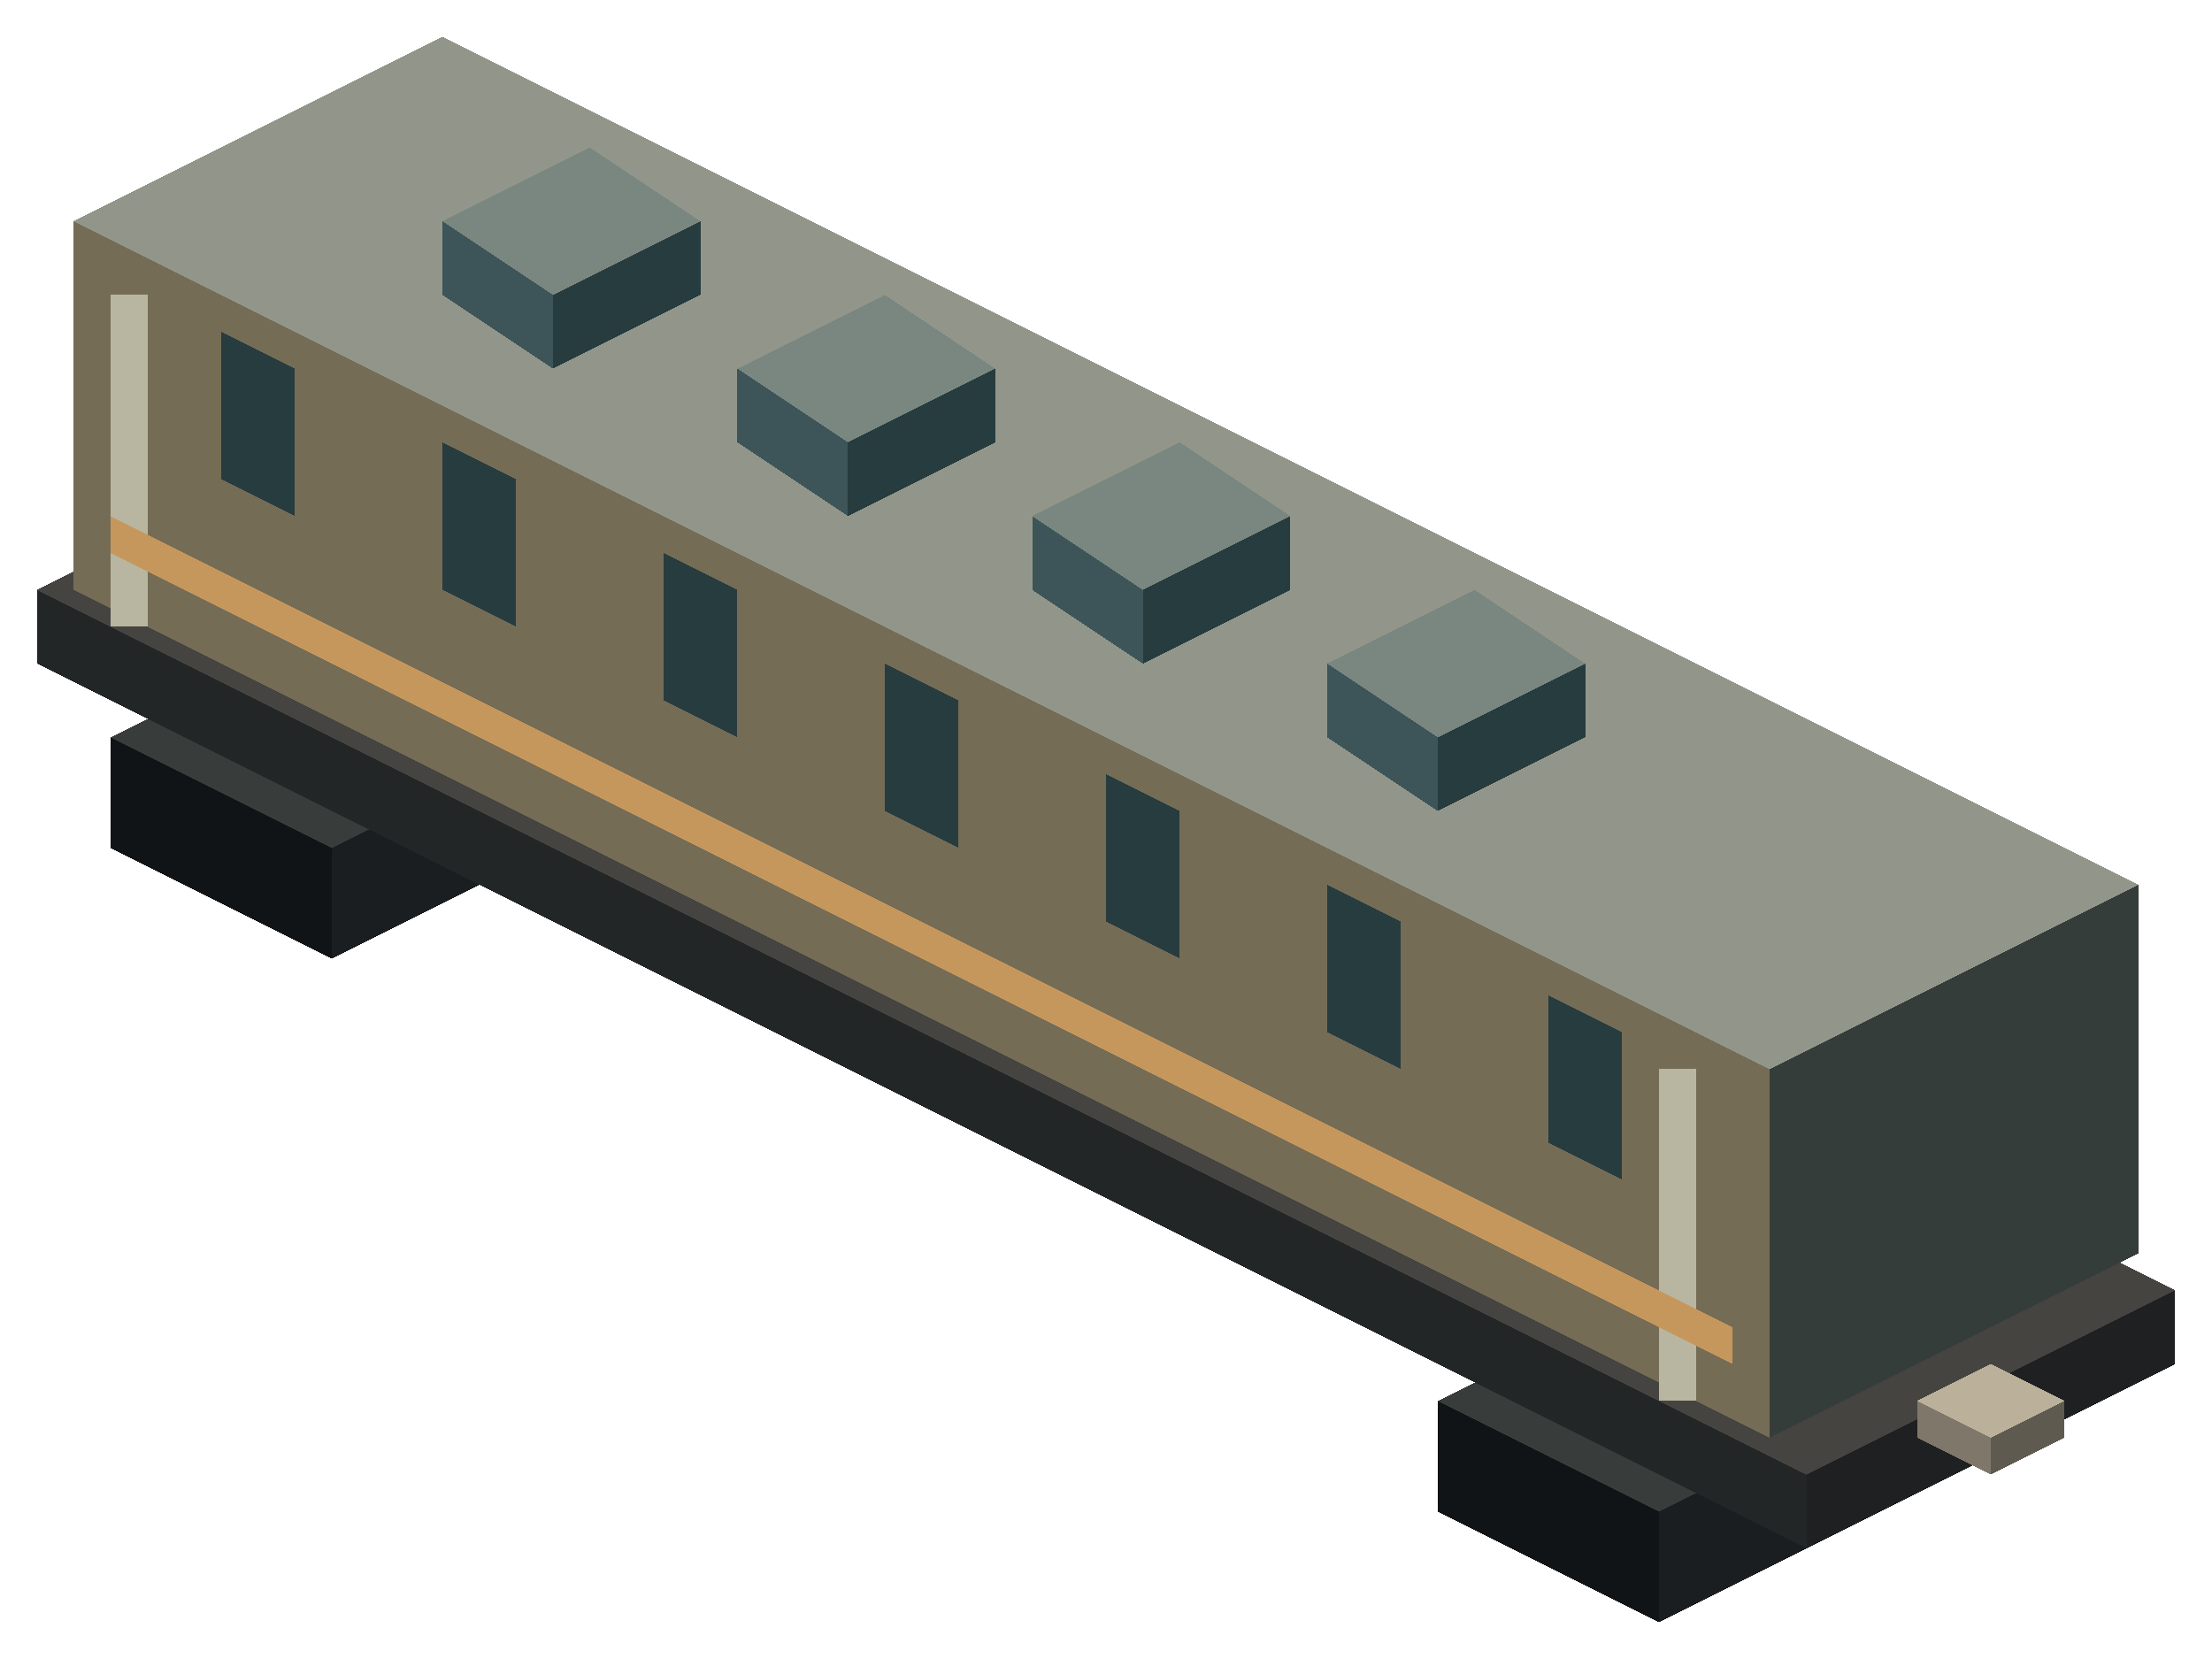
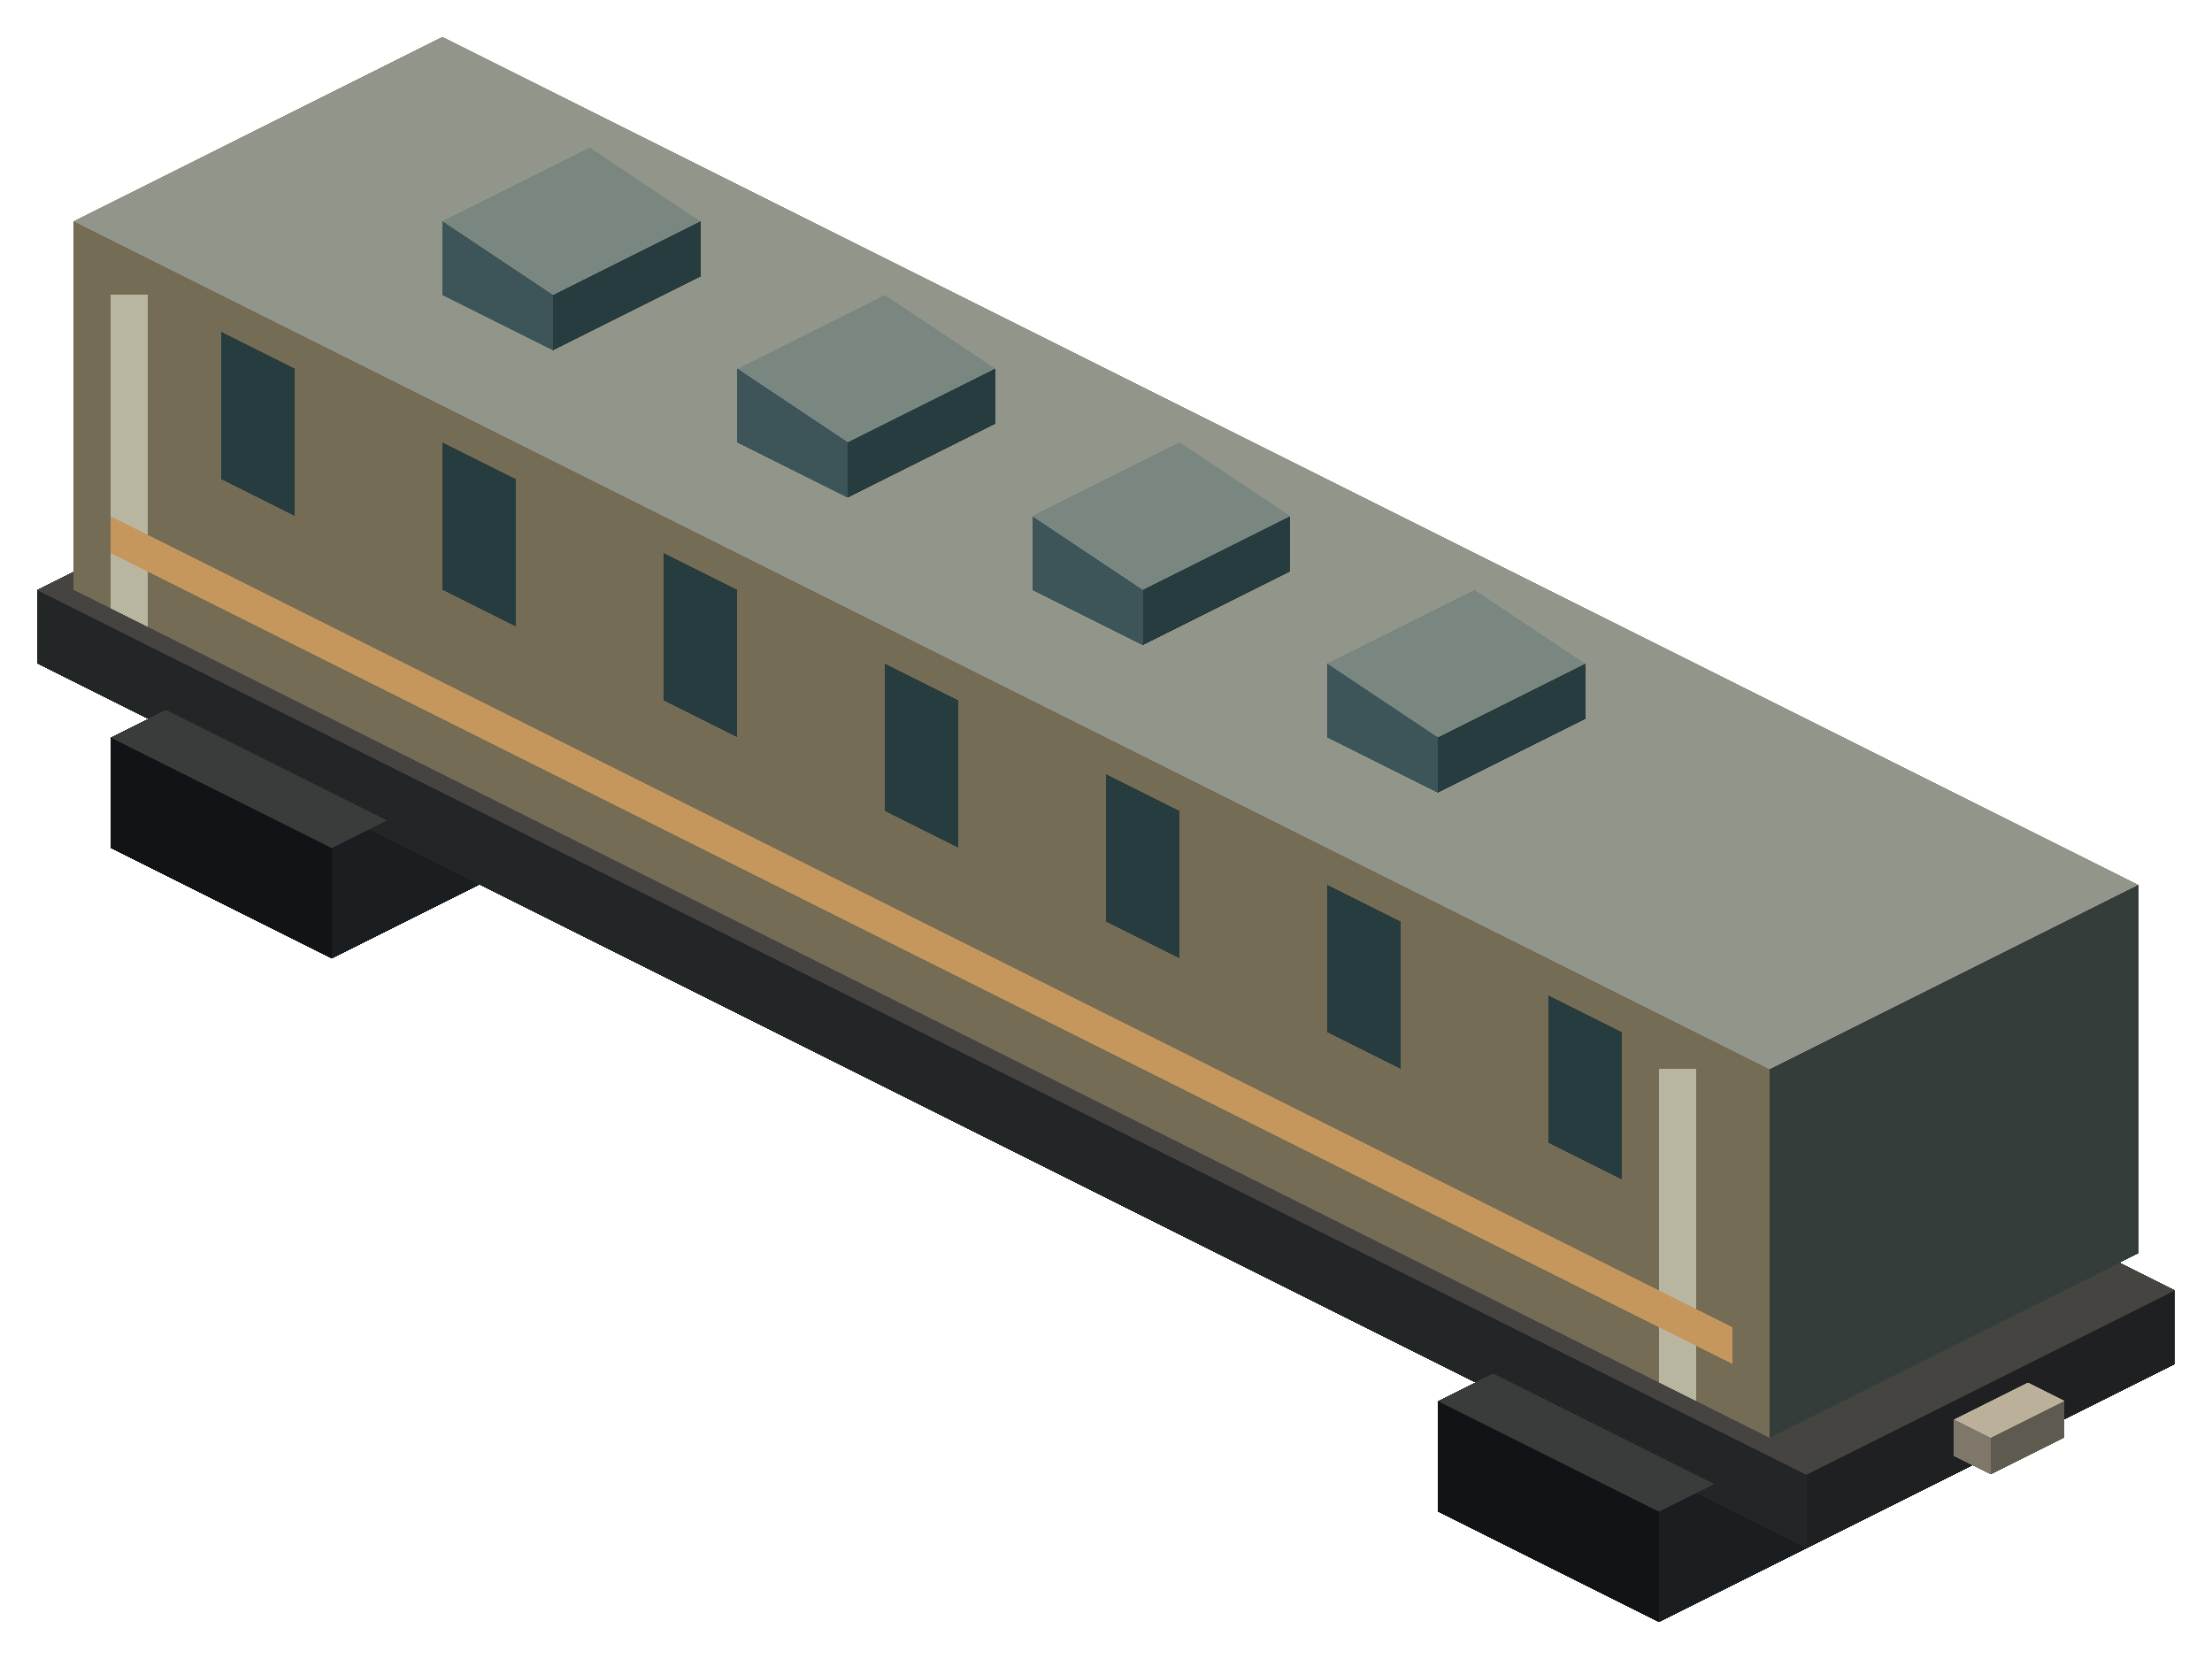
<svg xmlns="http://www.w3.org/2000/svg" width="60" height="45" viewBox="0 0 60 45" shape-rendering="crispEdges" data-template="railyard-car-kitchen" data-anchor-x="6" data-anchor-y="18" data-length-m="24">
+   <g id="silhouette-underlays">
+     <path d="M4,14 6,13 8,14 8,15 6,16 4,15Z" fill="#5f5a50" />
+     <path d="M3,20 15,14 21,17 21,20 9,26 3,23Z" fill="#1a1e20" />
+     <path d="M39,38 51,32 57,35 57,38 45,44 39,41Z" fill="#1a1e20" />
+     <path d="M1,16 11,11 59,35 59,37 49,42 1,18Z" fill="#1e2022" />
+     <path d="M2,6 12,1 58,24 58,34 48,39 2,16Z" fill="#353d3a" />
+     <path d="M12,6 16,4 19,6 19,8 15,10 12,8Z" fill="#273c3e" />
+     <path d="M20,10 24,8 27,10 27,12 23,14 20,12Z" fill="#273c3e" />
+     <path d="M28,14 32,12 35,14 35,16 31,18 28,16Z" fill="#273c3e" />
+     <path d="M36,18 40,16 43,18 43,20 39,22 36,20Z" fill="#273c3e" />
+     <path d="M52,38 54,37 56,38 56,39 54,40 52,39Z" fill="#5f5a50" />
+   </g>
  <g id="coupler">
-     <polygon points="4,14 6,13 8,14 8,15 6,16 4,15" fill="#5f5a50" />
-     <polygon points="4,15 6,16 6,15 4,14" fill="#7f786a" />
-     <polygon points="8,15 6,16 6,15 8,14" fill="#5f5a50" />
-     <polygon points="6,13 8,14 6,15 4,14" fill="#bbb09a" />
-   </g>
+ </g>
  <g id="trucks">
-     <polygon points="3,20 15,14 21,17 21,20 9,26 3,23" fill="#1a1e20" />
-     <polygon points="3,23 9,26 9,23 3,20" fill="#111416" />
-     <polygon points="21,20 9,26 9,23 21,17" fill="#1a1e20" />
-     <polygon points="15,14 21,17 9,23 3,20" fill="#383c3b" />
-     <polygon points="39,38 51,32 57,35 57,38 45,44 39,41" fill="#1a1e20" />
-     <polygon points="39,41 45,44 45,41 39,38" fill="#111416" />
-     <polygon points="57,38 45,44 45,41 57,35" fill="#1a1e20" />
-     <polygon points="51,32 57,35 45,41 39,38" fill="#383c3b" />
+     <path d="M3,20 9,23 9,26 3,23ZM39,38 45,41 45,44 39,41Z" fill="#111416" />
+     <path d="M13,24 9,26 9,23 10,22.5ZM49,42 49,42 45,44 45,41 46,40.5Z" fill="#1a1e20" />
+     <path d="M4.5,19.25 10.5,22.25 9,23 3,20ZM40.5,37.25 46.5,40.25 45,41 39,38Z" fill="#383c3b" />
  </g>
  <g id="underframe">
-     <polygon points="1,16 11,11 59,35 59,37 49,42 1,18" fill="#1e2022" />
-     <polygon points="1,18 49,42 49,40 1,16" fill="#232626" />
-     <polygon points="59,37 49,42 49,40 59,35" fill="#1e2022" />
-     <polygon points="11,11 59,35 49,40 1,16" fill="#454440" />
+     <path d="M1,17.5 1,16 49,40 49,41.5ZM46.5,40.25 49,41.5 49,42 46,40.5ZM10.5,22.25 40.5,37.25 40,37.5 10,22.5ZM1,17.5 4.5,19.25 4,19.5 1,18Z" fill="#232626" />
+     <path d="M54,38 53,38.5 52.5,38.25 54,37.5ZM59,36.5 56,38 54.5,37.25 59,35ZM55,37.5 54,38 54,37.5 54.5,37.25ZM56,38 59,36.5 59,37 56,38.5ZM53.5,39.75 49,42 49,40 51.5,38.75ZM53,38.5 53,39.5 51.5,38.75 52.5,38.25Z" fill="#1e2022" />
+     <path d="M2,15.5 2,16.5 1,16ZM48,39 57.5,34.25 59,35 49,40 48,39.5ZM2,16 48,39 48,39.5 2,16.5Z" fill="#454440" />
  </g>
  <g id="body">
-     <polygon points="2,6 12,1 58,24 58,34 48,39 2,16" fill="#353d3a" />
-     <polygon points="2,16 48,39 48,29 2,6" fill="#756c56" />
-     <polygon points="58,34 48,39 48,29 58,24" fill="#353d3a" />
-     <polygon points="12,1 58,24 48,29 2,6" fill="#92968a" />
+     <path d="M2,7 2,6 48,29 48,30ZM44,29 44,28 46,29ZM46,35.5 46,29 46,29 48,30 48,36.5ZM47,36 48,36.5 48,39 47,38.5ZM46,36.5 47,37 47,38.5 46,38ZM44,34.5 44,29 45,29 45,35ZM44,35.5 45,36 45,37.5 44,37ZM38,31.5 38,29 44,32 44,34.5ZM38,32.5 44,35.5 44,37 38,34ZM42,31 38,29 38,25 42,27ZM32,28.5 32,26 38,29 38,31.5ZM32,29.5 38,32.5 38,34 32,31ZM36,28 32,26 32,22 36,24ZM26,25.5 26,23 32,26 32,28.5ZM26,26.5 32,29.5 32,31 26,28ZM30,25 26,23 26,19 30,21ZM20,22.5 20,20 26,23 26,25.5ZM20,23.5 26,26.5 26,28 20,25ZM24,22 20,20 20,16 24,18ZM14,19.5 14,17 20,20 20,22.5ZM14,20.5 20,23.5 20,25 14,22ZM18,19 14,17 14,13 18,15ZM8,16.5 8,14 14,17 14,19.5ZM8,17.5 14,20.5 14,22 8,19ZM12,16 8,14 8,10 12,12ZM4,14.5 4,12 8,14 8,16.5ZM4,15.5 8,17.5 8,19 4,17ZM2,11 3,11.5 3,16.5 2,16ZM2,8 2,7 4,8ZM6,13 4,12 4,8 4,8 6,9ZM3,11.5 2,11 2,8 3,8Z" fill="#756c56" />
+     <path d="M58,34 48,39 48,29 58,24Z" fill="#353d3a" />
+     <path d="M12,1 12,1 12,11 2,6ZM20,11.333 16.286,8.857 20,7ZM28,15.333 24.286,12.857 28,11ZM36,19.333 32.286,16.857 36,15ZM40.286,20.857 46,18 58,24 50.571,27.714ZM39,15.333 37.429,14.286 38,14 39,14.5ZM39,15.333 39,16.5 36,18 36,18 36,15 37.429,14.286ZM43,18 39,15.333 39,14.5 44.5,17.25ZM40,16 39,16.5 39,15.333ZM43,19.5 43,18 44.5,17.25 46,18ZM39.143,21.429 40.286,20.857 50.571,27.714 49.429,28.286ZM31,11.333 29.429,10.286 30,10 31,10.5ZM31,11.333 31,12.5 28,14 28,11 29.429,10.286ZM35,14 31,11.333 31,10.5 36.5,13.25ZM32,12 31,12.5 31,11.333ZM35,15.5 35,14 36.5,13.25 38,14ZM36,20.667 31.143,17.429 32.286,16.857 36,19.333ZM39,22.667 39,21.5 39.143,21.429 49.429,28.286 48.286,28.857ZM39,21.5 39,22.667 36,20.667 36,20ZM23,7.333 21.429,6.286 22,6 23,6.5ZM23,7.333 23,8.5 20,10 20,7 21.429,6.286ZM27,10 23,7.333 23,6.5 28.5,9.25ZM24,8 23,8.5 23,7.333ZM27,11.5 27,10 28.5,9.25 30,10ZM28,16.667 23.143,13.429 24.286,12.857 28,15.333ZM31,18.667 31,17.5 31.143,17.429 48.286,28.857 48,29 42,26ZM31,17.5 31,18.667 28,16.667 28,16ZM15,3.333 12,1.333 12,1 15,2.5ZM15,3.333 15,4.5 12,6 12,6 12,1.333ZM19,6 15,3.333 15,2.5 20.5,5.25ZM16,4 15,4.5 15,3.333ZM19,7.5 19,6 20.5,5.25 22,6ZM15,9.5 16.286,8.857 20,11.333 20,15 15,12.5ZM23,13.5 23.143,13.429 42,26 23,16.5ZM20,12 23,13.5 23,16.5 20,15ZM12,8 15,9.5 15,12.5 12,11Z" fill="#92968a" />
  </g>
  <g id="windows">
-     <polygon points="6,13 8,14 8,10 6,9" fill="#273c3e" />
-     <polygon points="12,16 14,17 14,13 12,12" fill="#273c3e" />
-     <polygon points="18,19 20,20 20,16 18,15" fill="#273c3e" />
-     <polygon points="24,22 26,23 26,19 24,18" fill="#273c3e" />
-     <polygon points="30,25 32,26 32,22 30,21" fill="#273c3e" />
-     <polygon points="36,28 38,29 38,25 36,24" fill="#273c3e" />
-     <polygon points="42,31 44,32 44,28 42,27" fill="#273c3e" />
+     <path d="M6,9 8,10 8,14 6,13ZM12,12 14,13 14,17 12,16ZM18,15 20,16 20,20 18,19ZM24,18 26,19 26,23 24,22ZM30,21 32,22 32,26 30,25ZM36,24 38,25 38,29 36,28ZM42,27 44,28 44,32 42,31Z" fill="#273c3e" />
  </g>
  <g id="doors">
-     <polygon points="3,8 4,8 4,17 3,17" fill="#b8b6a0" />
-     <polygon points="45,29 46,29 46,38 45,38" fill="#b8b6a0" />
-     <polygon points="3,14 47,36 47,37 3,15" fill="#c6975d" />
+     <path d="M3,14 3,8 4,8 4,14.5ZM3,16.5 3,15 4,15.5 4,17 4,17ZM45,35 45,29 46,29 46,35.5ZM45,37.5 45,36 46,36.5 46,38 46,38Z" fill="#b8b6a0" />
+     <path d="M3,14 47,36 47,37 3,15Z" fill="#c6975d" />
  </g>
  <g id="vents">
-     <polygon points="12,6 16,4 19,6 19,8 15,10 12,8" fill="#273c3e" />
-     <polygon points="12,8 15,10 15,8 12,6" fill="#3d5558" />
-     <polygon points="19,8 15,10 15,8 19,6" fill="#273c3e" />
-     <polygon points="16,4 19,6 15,8 12,6" fill="#7a8780" />
-     <polygon points="20,10 24,8 27,10 27,12 23,14 20,12" fill="#273c3e" />
-     <polygon points="20,12 23,14 23,12 20,10" fill="#3d5558" />
-     <polygon points="27,12 23,14 23,12 27,10" fill="#273c3e" />
-     <polygon points="24,8 27,10 23,12 20,10" fill="#7a8780" />
-     <polygon points="28,14 32,12 35,14 35,16 31,18 28,16" fill="#273c3e" />
-     <polygon points="28,16 31,18 31,16 28,14" fill="#3d5558" />
-     <polygon points="35,16 31,18 31,16 35,14" fill="#273c3e" />
-     <polygon points="32,12 35,14 31,16 28,14" fill="#7a8780" />
-     <polygon points="36,18 40,16 43,18 43,20 39,22 36,20" fill="#273c3e" />
-     <polygon points="36,20 39,22 39,20 36,18" fill="#3d5558" />
-     <polygon points="43,20 39,22 39,20 43,18" fill="#273c3e" />
-     <polygon points="40,16 43,18 39,20 36,18" fill="#7a8780" />
+     <path d="M12,6 15,8 15,9.5 12,8 12,8ZM20,10 23,12 23,13.5 20,12 20,12ZM28,14 31,16 31,17.5 28,16 28,16ZM36,18 39,20 39,21.5 36,20 36,20Z" fill="#3d5558" />
+     <path d="M19,7.5 15,9.5 15,8 19,6ZM27,11.5 23,13.5 23,12 27,10ZM35,15.5 31,17.5 31,16 35,14ZM43,19.5 39,21.5 39,20 43,18Z" fill="#273c3e" />
+     <path d="M16,4 19,6 15,8 12,6ZM24,8 27,10 23,12 20,10ZM32,12 35,14 31,16 28,14ZM40,16 43,18 39,20 36,18Z" fill="#7a8780" />
  </g>
  <g id="coupler">
-     <polygon points="52,38 54,37 56,38 56,39 54,40 52,39" fill="#5f5a50" />
-     <polygon points="52,39 54,40 54,39 52,38" fill="#7f786a" />
-     <polygon points="56,39 54,40 54,39 56,38" fill="#5f5a50" />
-     <polygon points="54,37 56,38 54,39 52,38" fill="#bbb09a" />
+     <path d="M54,39.5 54,40 53.5,39.75ZM53,38.5 54,39 54,39.5 53.5,39.75 53,39.5Z" fill="#7f786a" />
+     <path d="M56,39 54,40 54,39 56,38Z" fill="#5f5a50" />
+     <path d="M55,37.5 56,38 54,39 53,38.5Z" fill="#bbb09a" />
  </g>
</svg>
